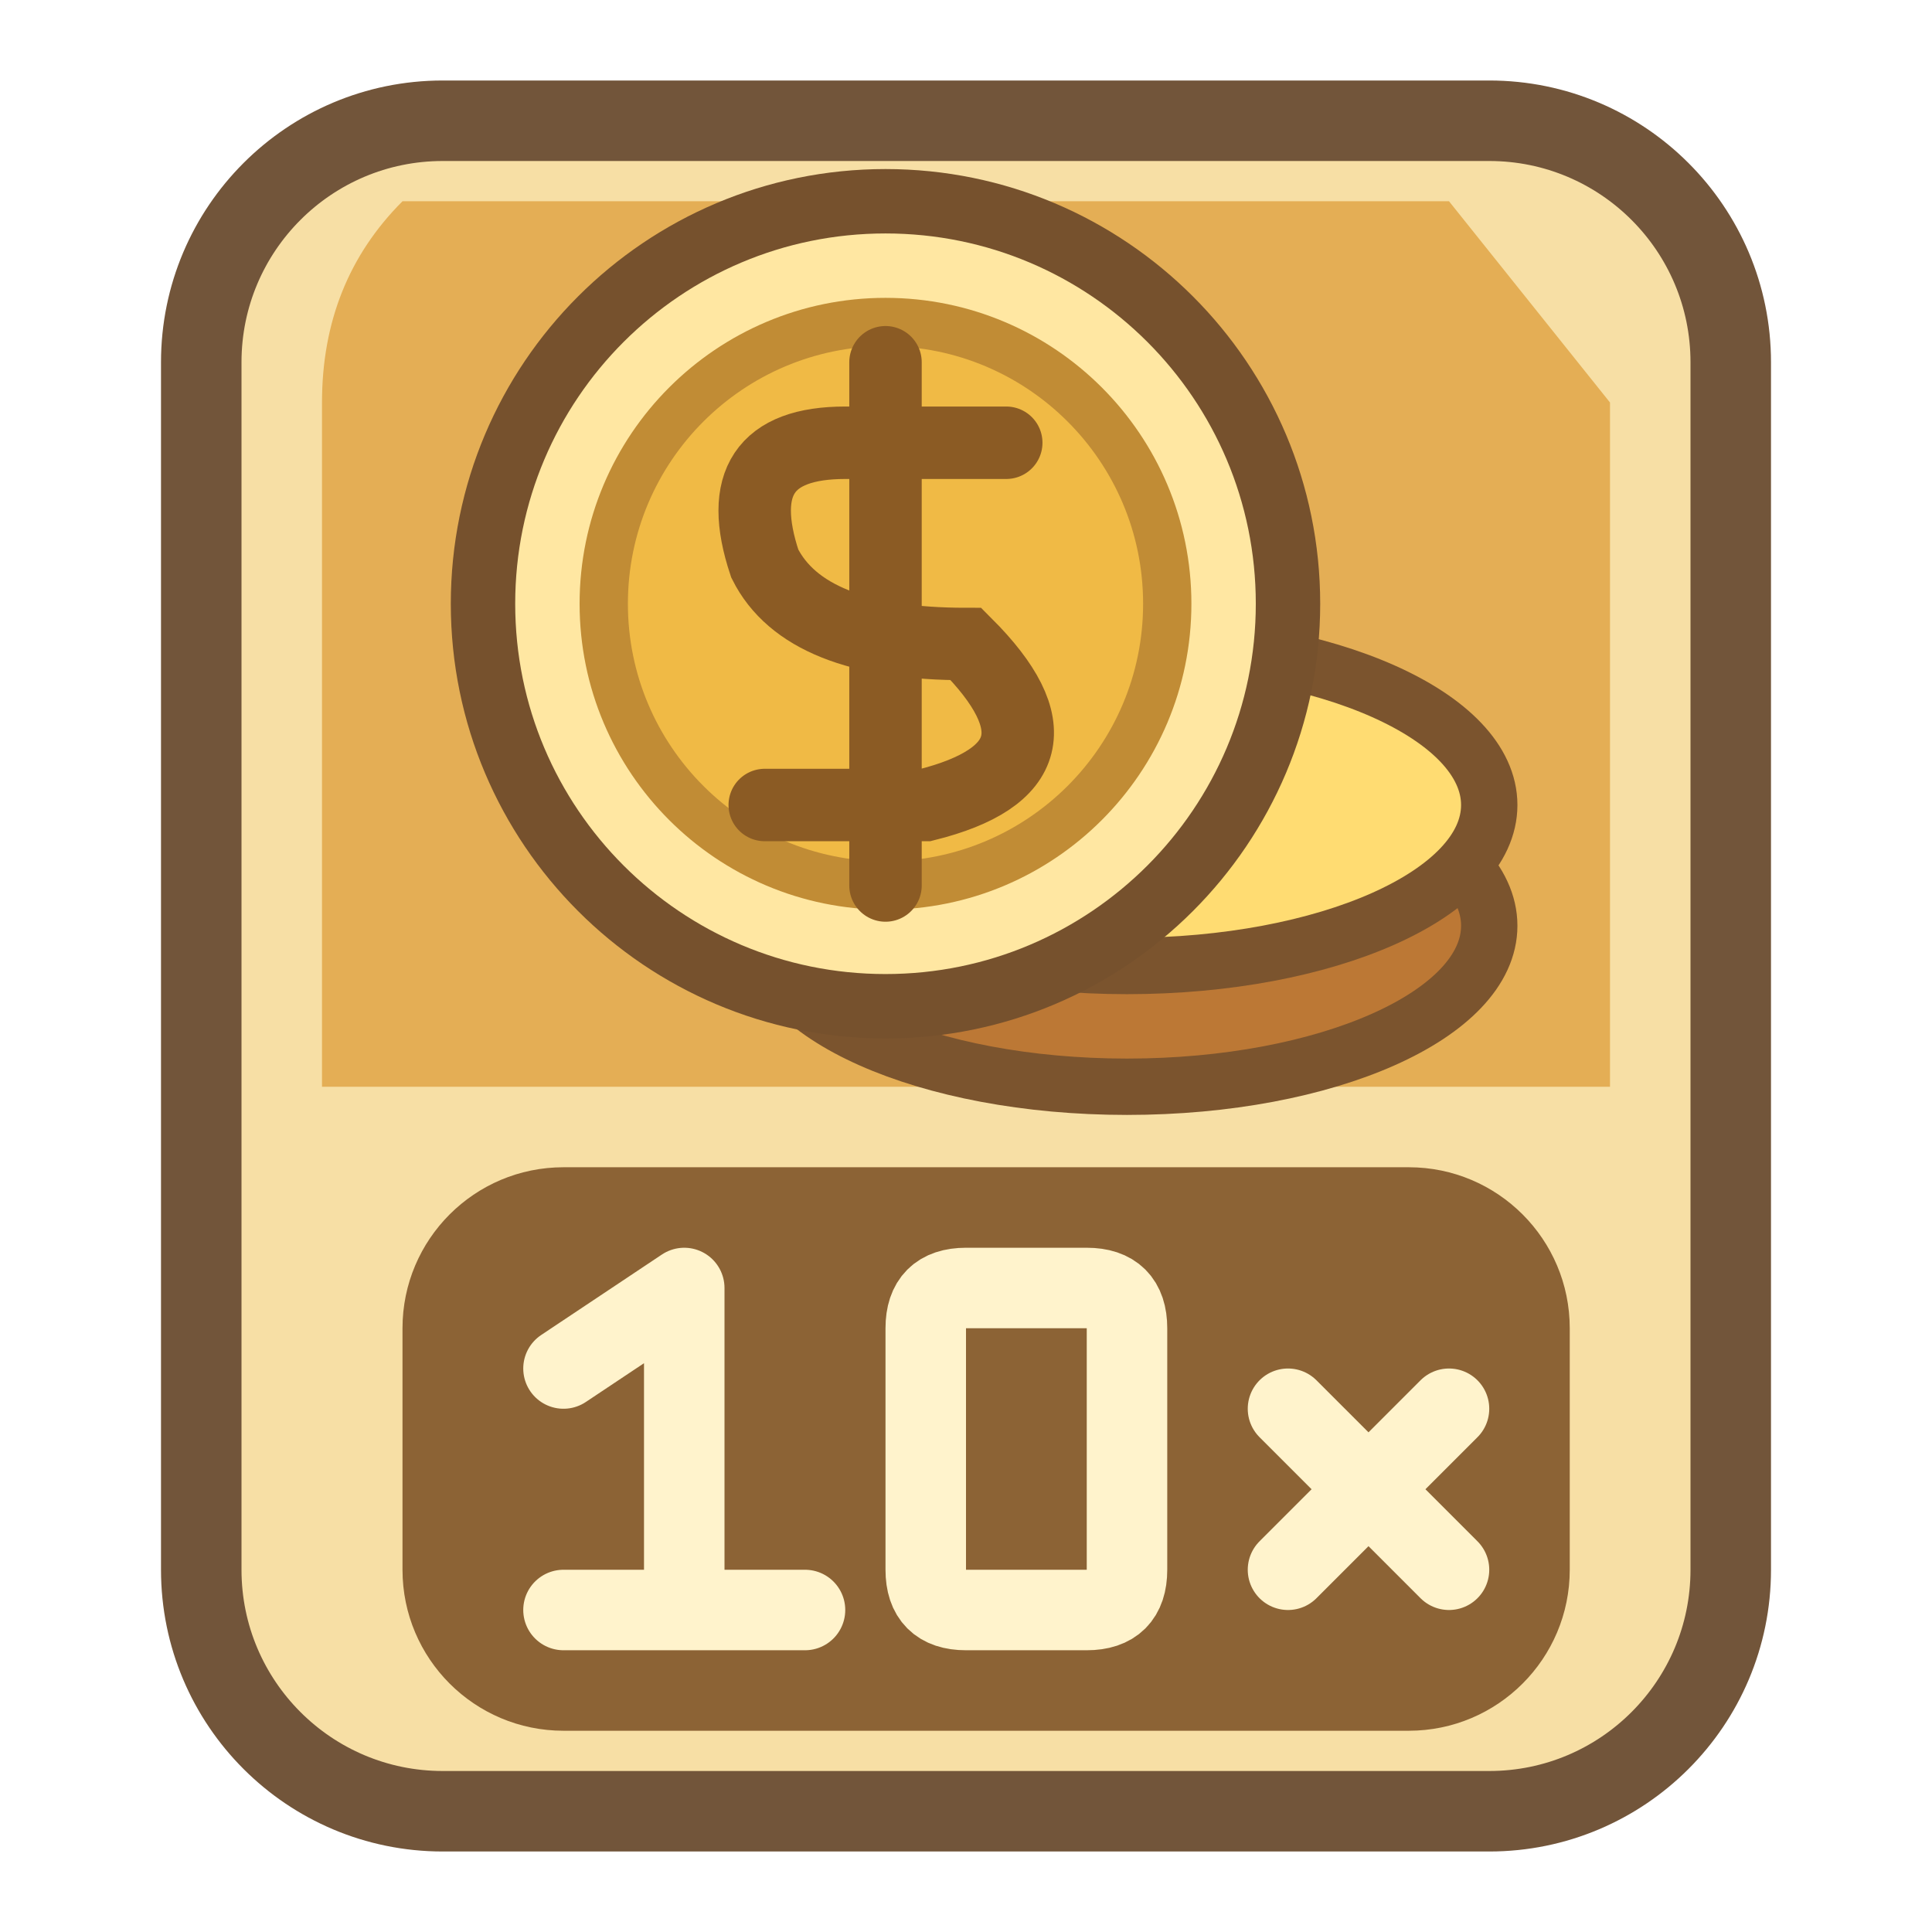
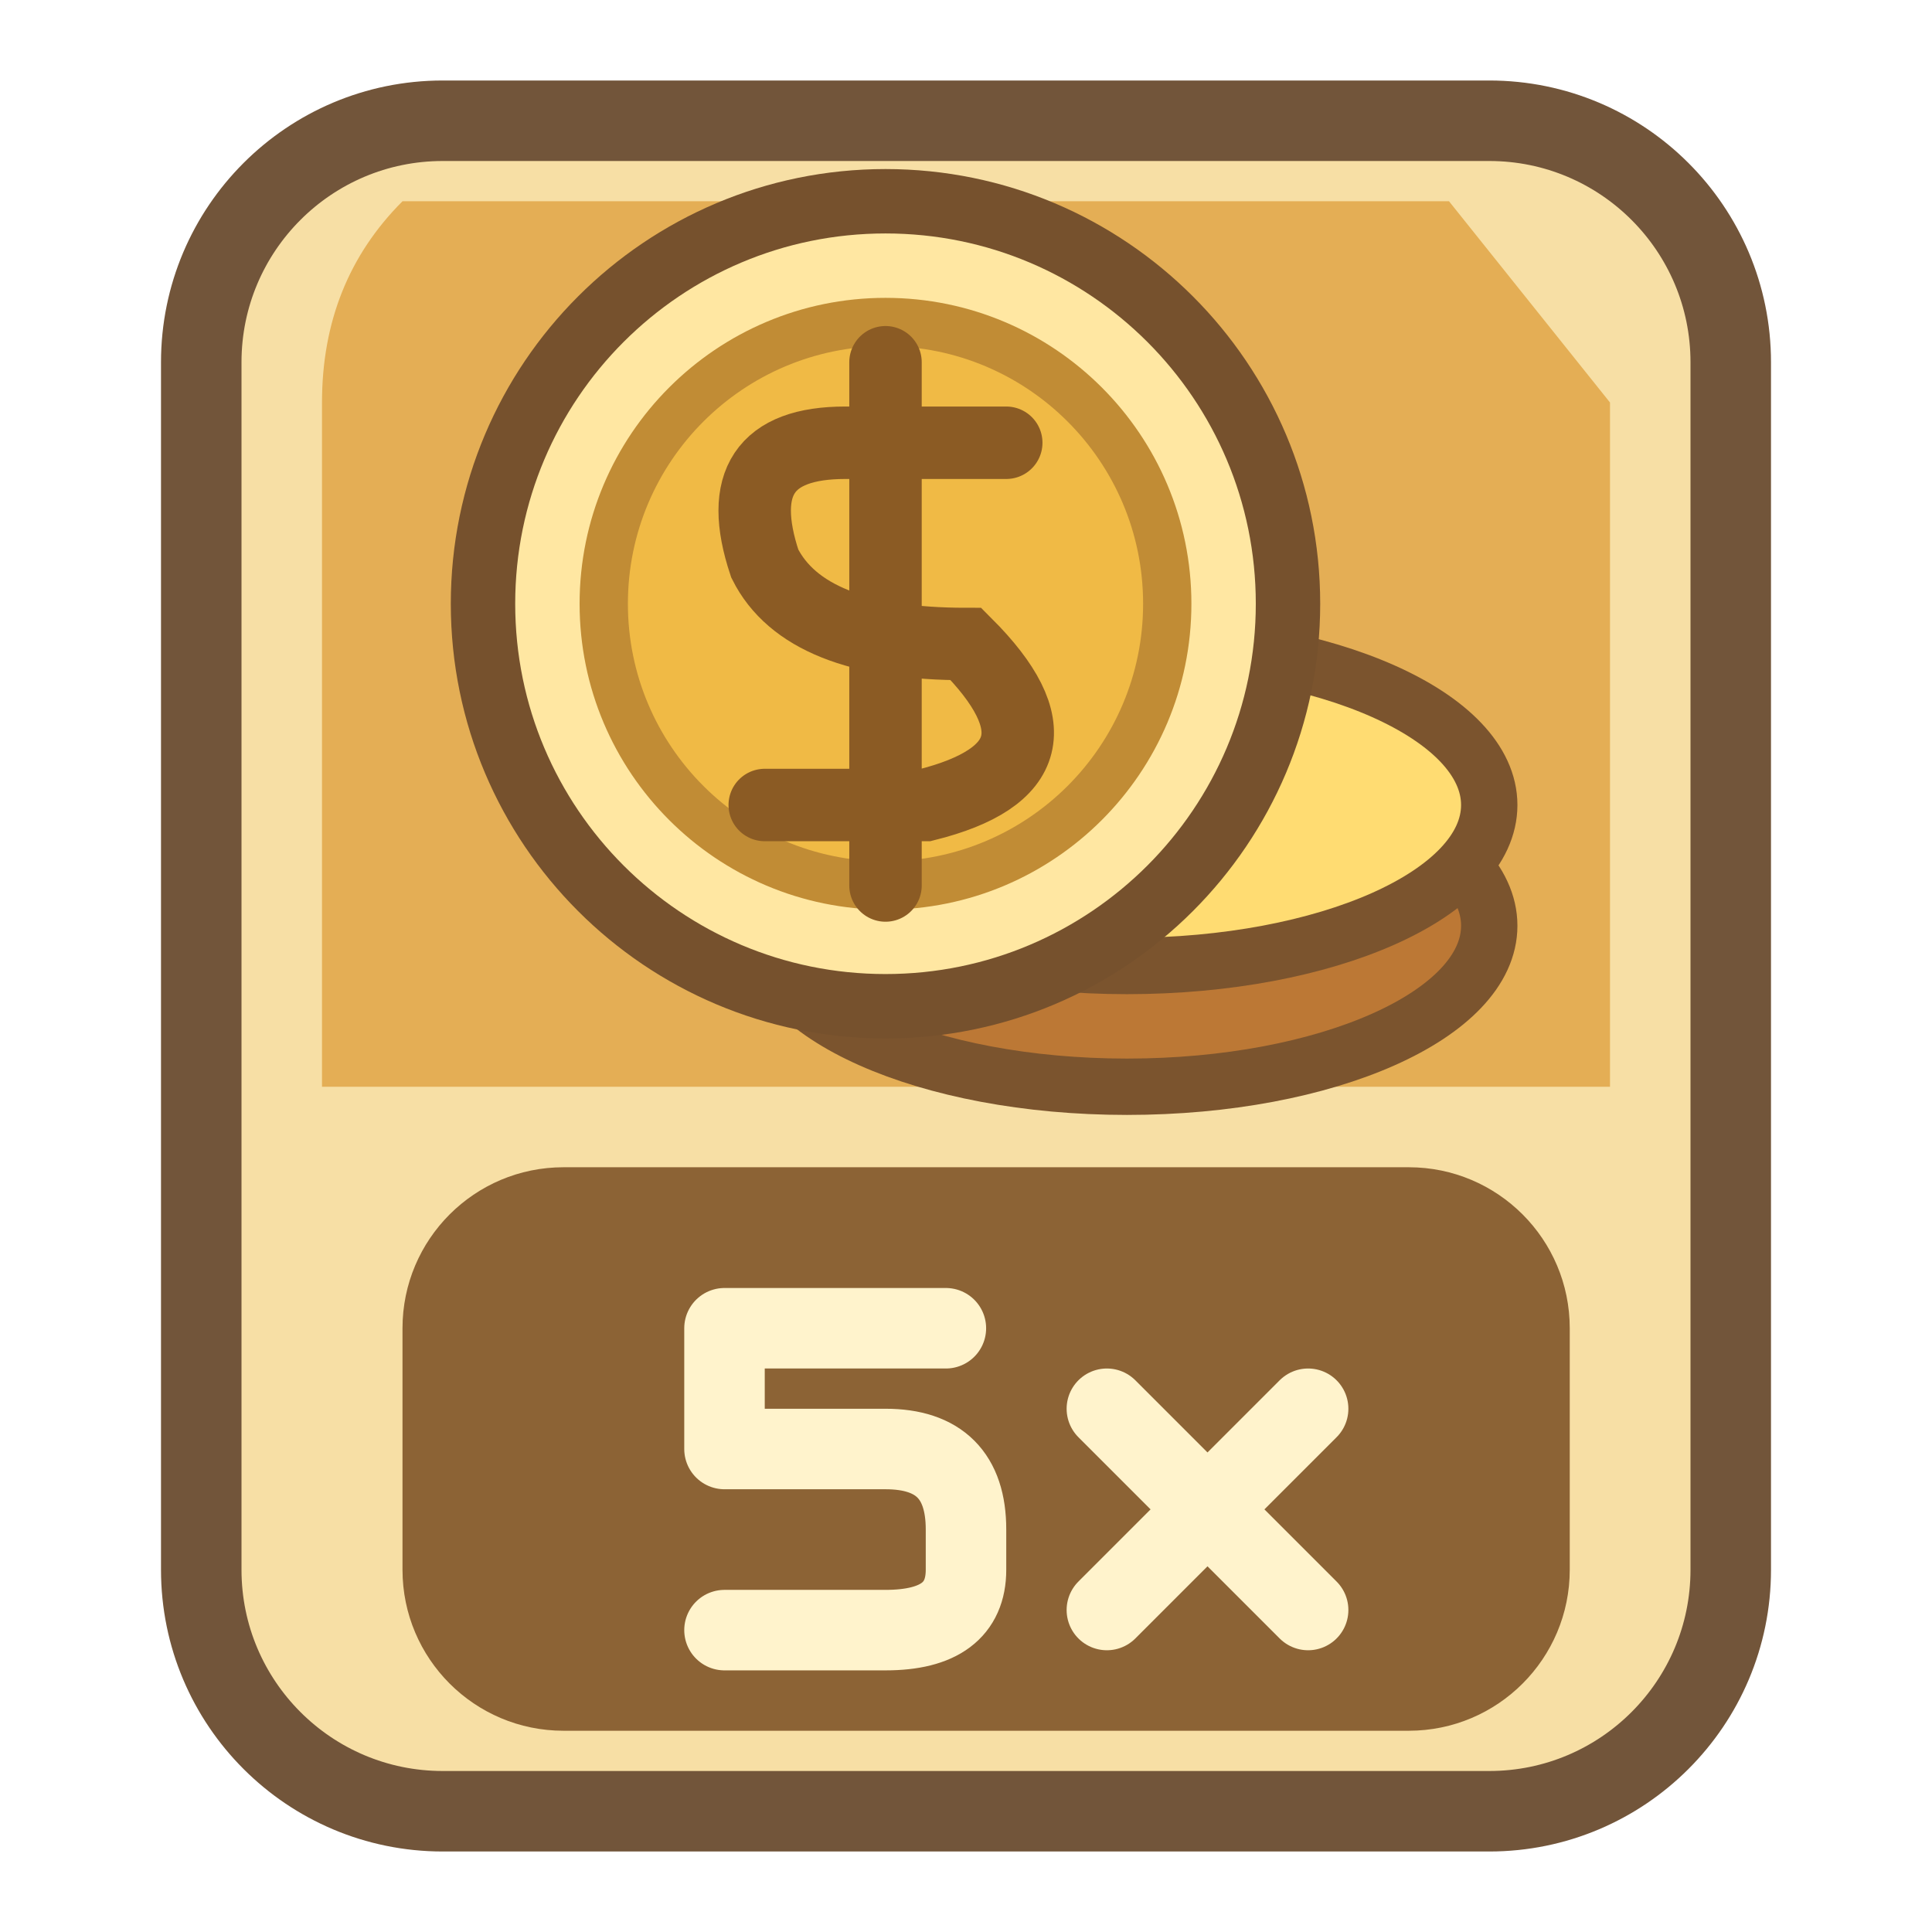
<svg xmlns="http://www.w3.org/2000/svg" width="48" height="48" viewBox="0 0 48 48">
  <rect x="5" y="3" width="38" height="42" rx="6" fill="#f7dfa5" stroke="#72553a" stroke-width="2" />
  <path d="M10 5H36L40 10V27H8V10Q8 7 10 5Z" fill="#e4ae55" />
  <ellipse cx="28" cy="23" rx="9" ry="4" fill="#bc7835" stroke="#7b542e" stroke-width="1.4" />
  <ellipse cx="28" cy="20" rx="9" ry="4" fill="#ffdc72" stroke="#7b542e" stroke-width="1.4" />
  <circle cx="22" cy="15" r="10" fill="#ffe7a2" stroke="#76512d" stroke-width="1.6" />
  <circle cx="22" cy="15" r="7" fill="#f0ba45" stroke="#c18c35" stroke-width="1.2" />
  <path d="M25 11H21Q18 11 19 14Q20 16 24 16Q27 19 23 20H19M22 9V22" fill="none" stroke="#8b5b24" stroke-width="1.8" stroke-linecap="round" />
  <rect x="10" y="29" width="29" height="14" rx="4" fill="#8c6335" />
-   <path d="M14 34L17 32V40M14 40H20M24 32H27Q28 32 28 33V39Q28 40 27 40H24Q23 40 23 39V33Q23 32 24 32M32 35L36 39M36 35L32 39" fill="none" stroke="#fff3cc" stroke-width="2" stroke-linecap="round" stroke-linejoin="round" />
+   <path d="M23.5 33H18V36H22Q24 36 24 38V39Q24 40.5 22 40.5H18M27.5 35L32.5 40M32.5 35L27.5 40" fill="none" stroke="#fff3cc" stroke-width="2" stroke-linecap="round" stroke-linejoin="round" />
</svg>
